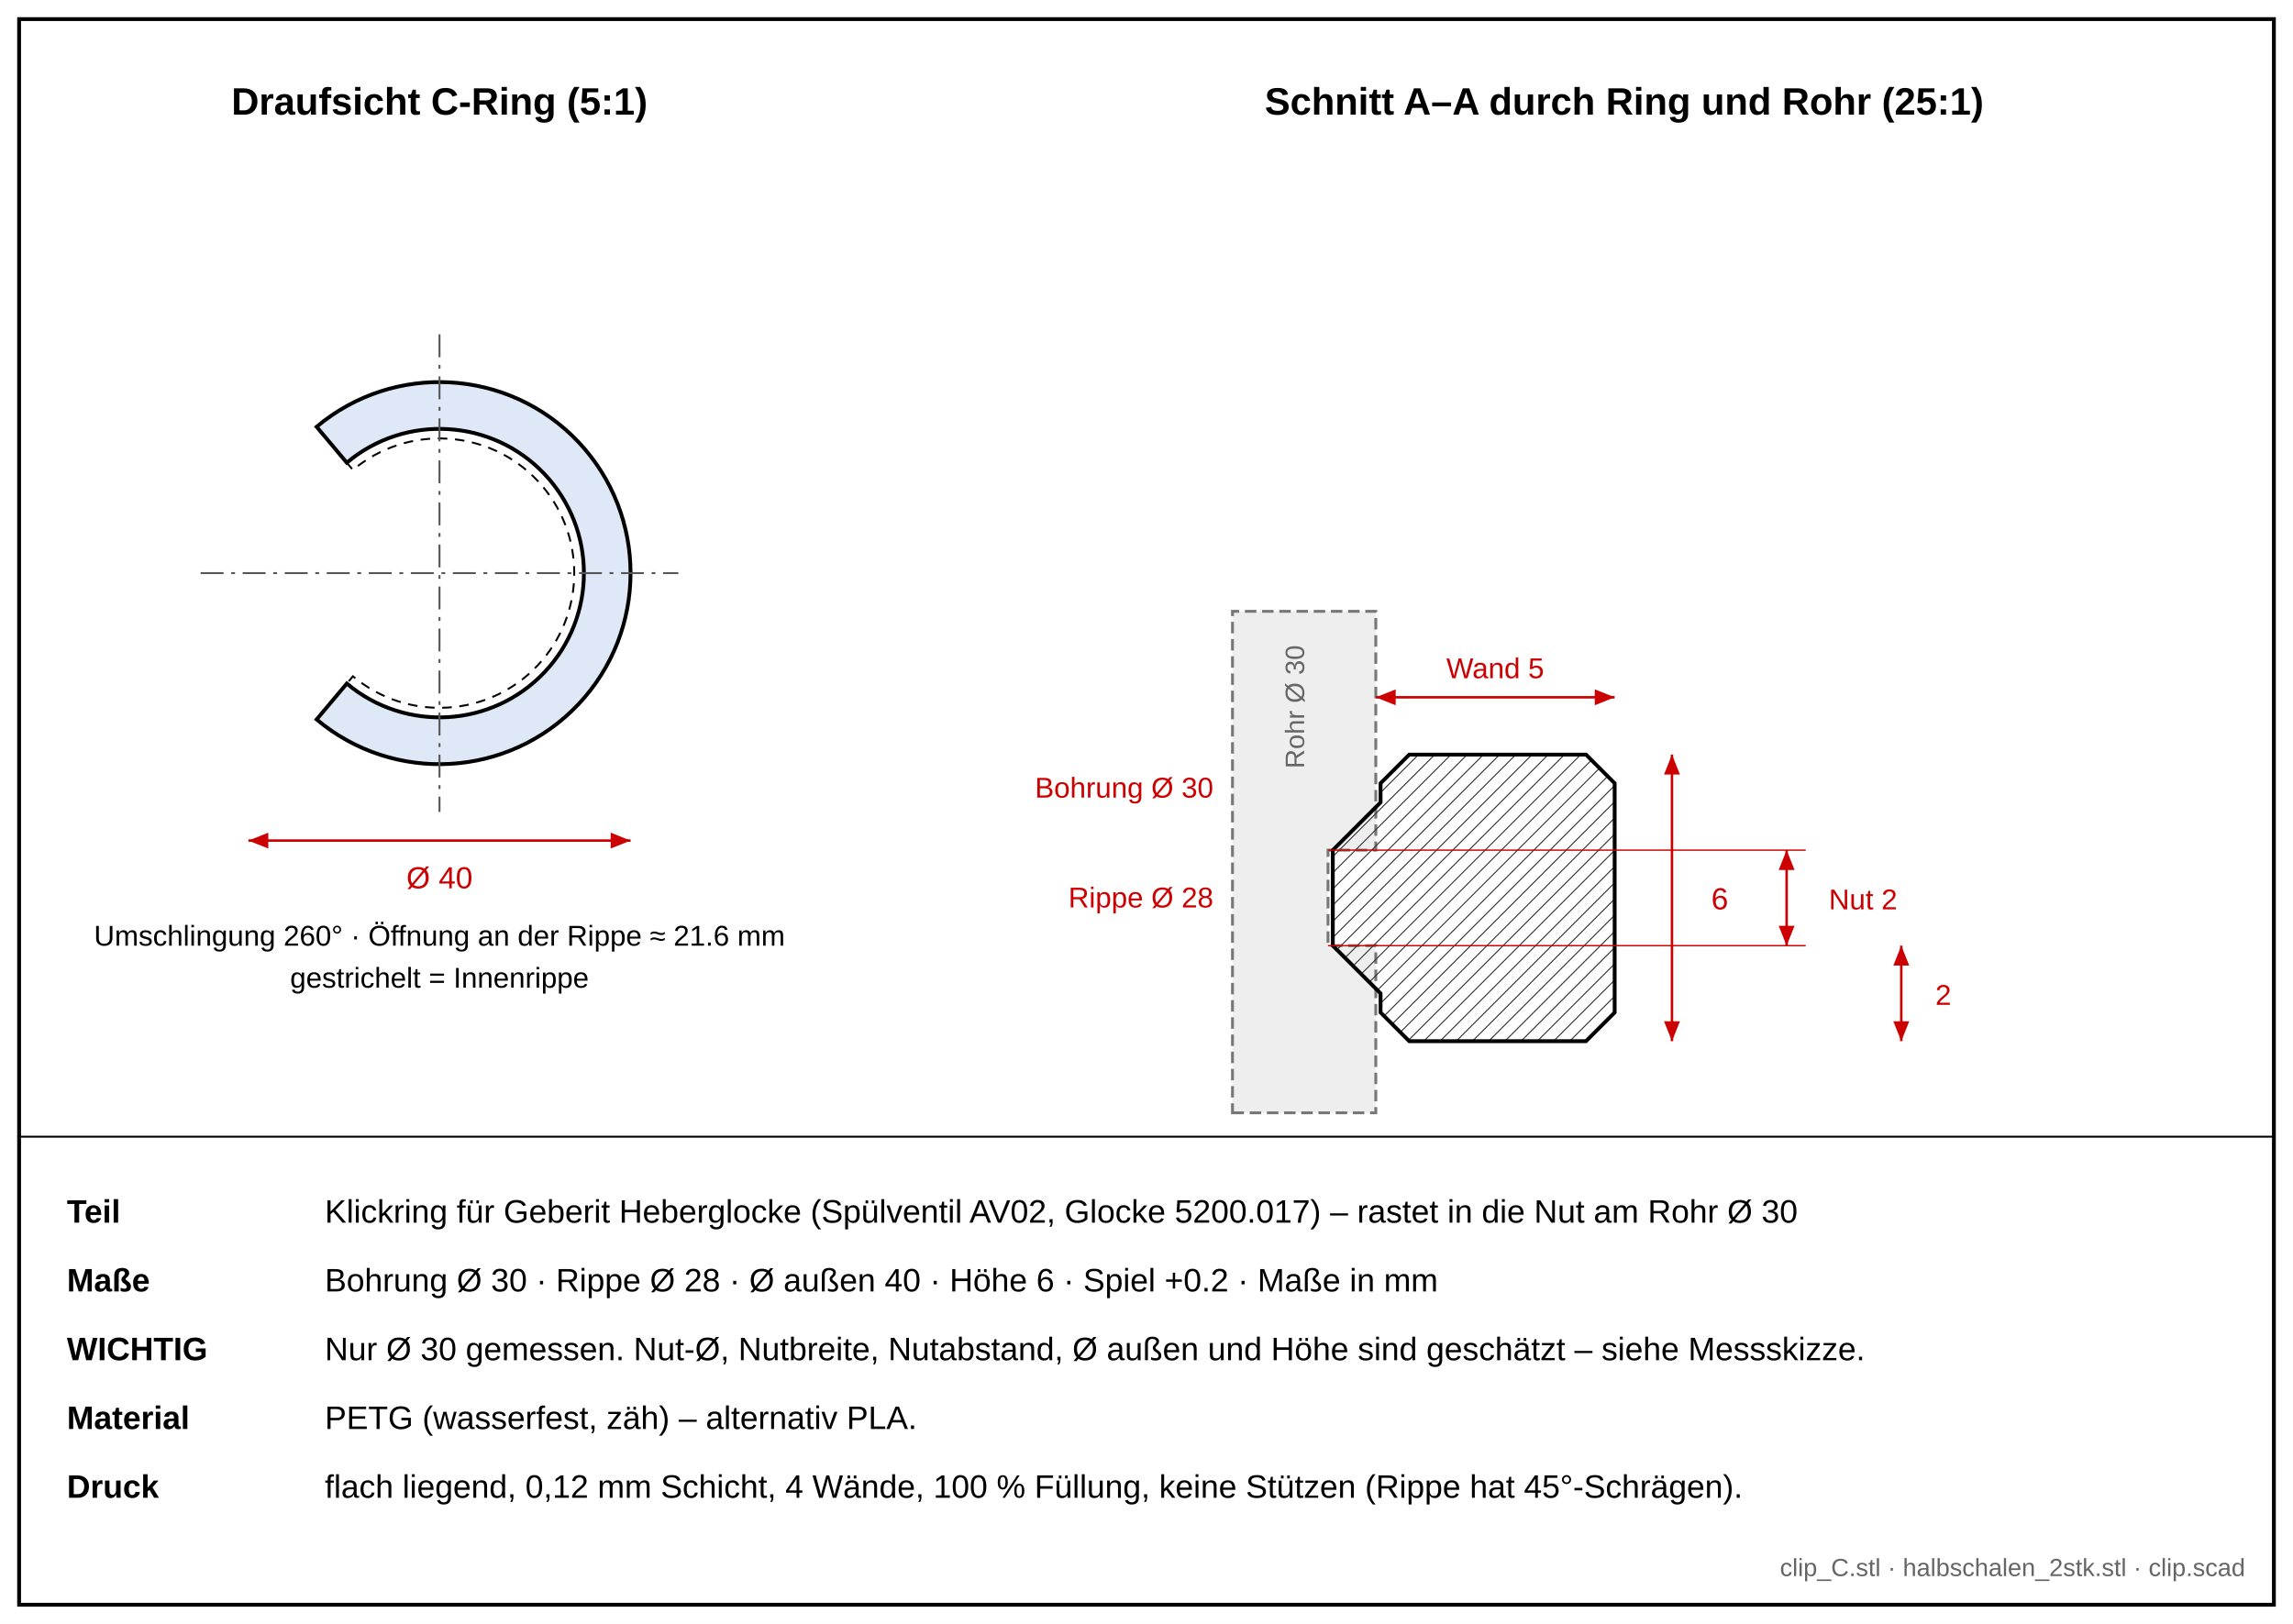
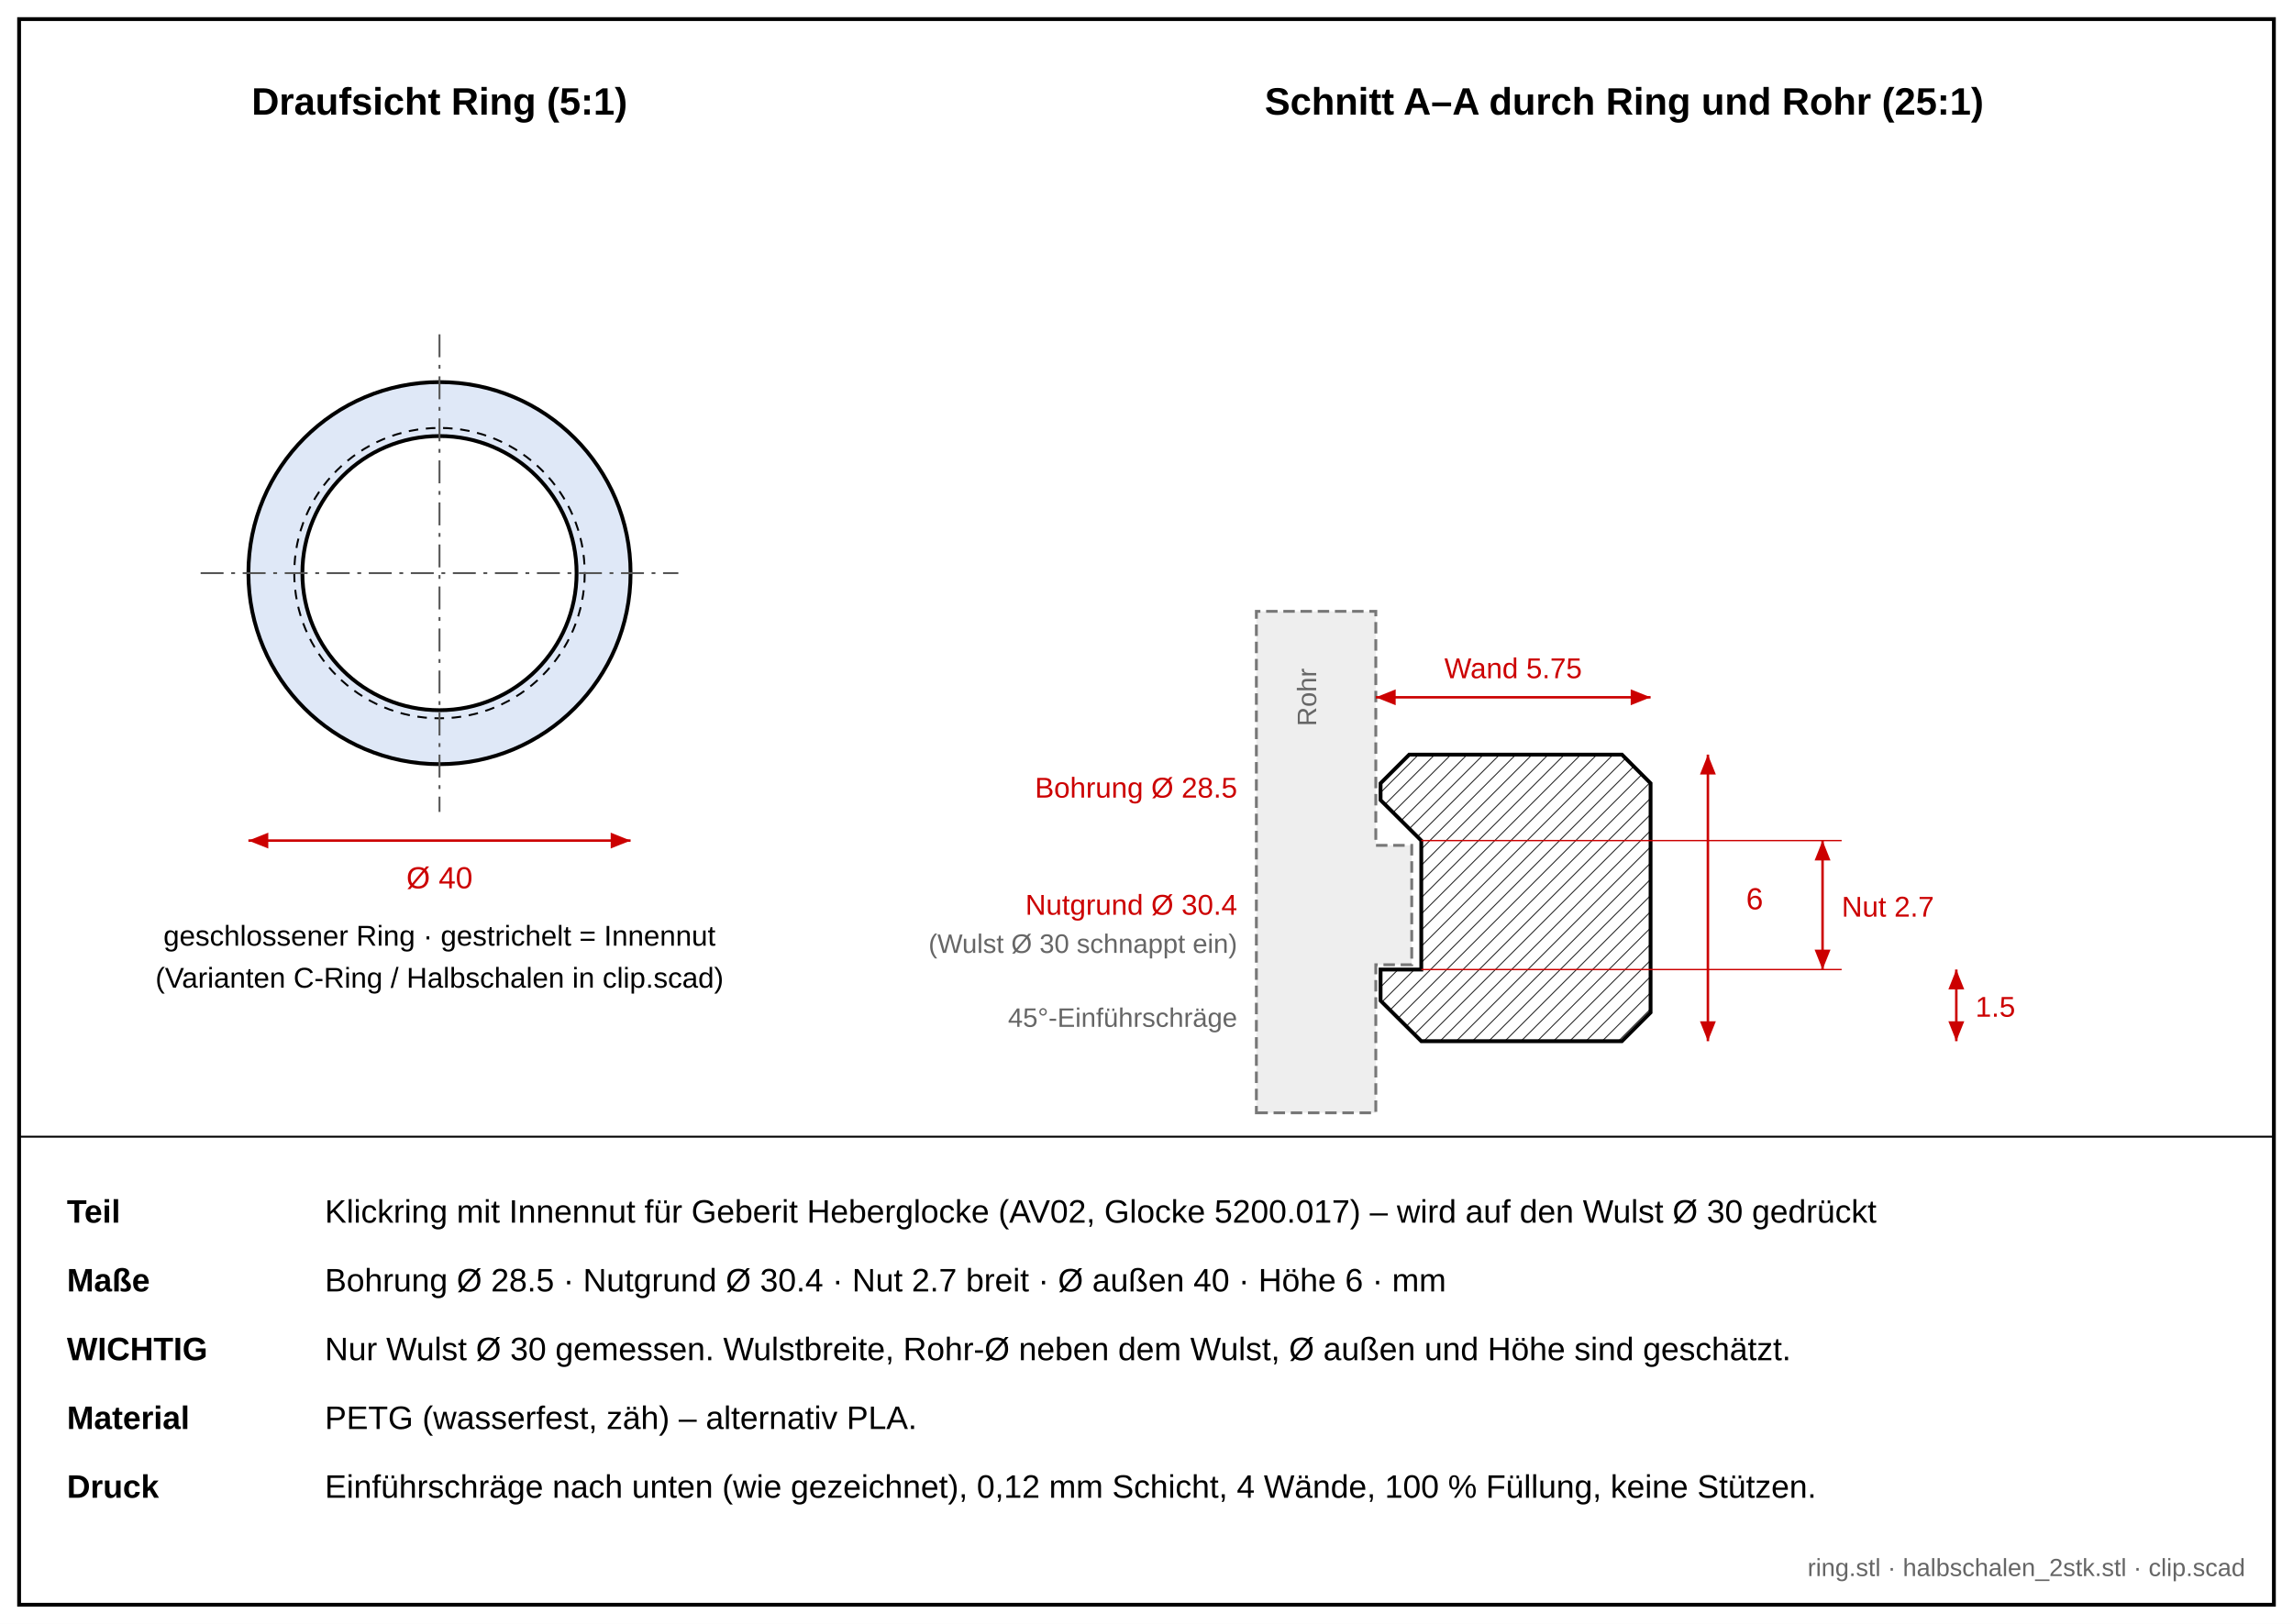
<svg xmlns="http://www.w3.org/2000/svg" width="1200" height="850" viewBox="0 0 1200 850" font-family="Arial, sans-serif">
  <defs>
    <marker id="a" viewBox="0 0 10 10" refX="10" refY="5" markerWidth="8" markerHeight="8" orient="auto-start-reverse">
      <path d="M0,1 L10,5 L0,9 z" fill="#c00" />
    </marker>
    <pattern id="h" width="6" height="6" patternUnits="userSpaceOnUse" patternTransform="rotate(45)">
      <line x1="0" y1="0" x2="0" y2="6" stroke="#333" stroke-width="1" />
    </pattern>
  </defs>
  <rect width="1200" height="850" fill="white" />
  <rect x="10" y="10" width="1180" height="830" fill="none" stroke="#000" stroke-width="2" />
-   <text x="230" y="60" font-size="20" font-weight="bold" text-anchor="middle">Draufsicht C-Ring (5:1)</text>
-   <path d="M165.7,376.6 A100.0,100.0 0 1 0 165.7,223.4 L181.5,242.2 A75.5,75.5 0 1 1 181.5,357.8 Z" fill="#dfe8f7" stroke="#000" stroke-width="2" />
-   <path d="M181.5,357.8 A75.5,75.5 0 1 0 181.5,242.2 L184.7,246.0 A70.5,70.5 0 1 1 184.7,354.0 Z" fill="none" stroke="#000" stroke-width="1" stroke-dasharray="5 4" />
+   <text x="230" y="60" font-size="20" font-weight="bold" text-anchor="middle">Draufsicht Ring (5:1)</text>
+   <path d="M130.0,300 a100.0,100.0 0 1,0 200.0,0 a100.0,100.0 0 1,0 -200.0,0 Z M158.25,300 a71.75,71.75 0 1,1 143.5,0 a71.75,71.75 0 1,1 -143.5,0 Z" fill="#dfe8f7" fill-rule="evenodd" stroke="#000" stroke-width="2" />
+   <circle cx="230" cy="300" r="76.0" fill="none" stroke="#000" stroke-width="1" stroke-dasharray="5 4" />
  <line x1="105.0" y1="300" x2="355.0" y2="300" stroke="#555" stroke-dasharray="12 4 2 4" />
  <line x1="230" y1="175.0" x2="230" y2="425.0" stroke="#555" stroke-dasharray="12 4 2 4" />
  <line x1="130.0" y1="440.0" x2="330.0" y2="440.0" stroke="#c00" stroke-width="1.3" marker-start="url(#a)" marker-end="url(#a)" />
  <text x="230.0" y="465.0" fill="#c00" font-size="16" text-anchor="middle">Ø 40</text>
-   <text x="230" y="495.0" font-size="15" text-anchor="middle">Umschlingung 260° · Öffnung an der Rippe ≈ 21.6 mm</text>
-   <text x="230" y="517.0" font-size="15" text-anchor="middle">gestrichelt = Innenrippe</text>
+   <text x="230" y="495.0" font-size="15" text-anchor="middle">geschlossener Ring · gestrichelt = Innennut</text>
+   <text x="230" y="517.0" font-size="15" text-anchor="middle">(Varianten C-Ring / Halbschalen in clip.scad)</text>
  <text x="850" y="60" font-size="20" font-weight="bold" text-anchor="middle">Schnitt A–A durch Ring und Rohr (25:1)</text>
-   <polygon points="645.0,582.5 720.0,582.5 720.0,495.0 695.0,495.0 695.0,445.0 720.0,445.0 720.0,320.0 645.0,320.0" fill="#eee" stroke="#777" stroke-width="1.5" stroke-dasharray="6 3" />
-   <text x="682.5" y="370.0" font-size="14" fill="#666" text-anchor="middle" transform="rotate(-90 682.5 370.0)">Rohr Ø 30</text>
-   <polygon points="737.5,545.0 830.0,545.0 845.0,530.0 845.0,410.0 830.0,395.0 737.5,395.0 722.5,410.0 722.5,420.0 697.5,445.0 697.5,495.0 722.5,520.0 722.5,530.0" fill="url(#h)" stroke="#000" stroke-width="2" />
-   <line x1="875.0" y1="545.0" x2="875.0" y2="395.0" stroke="#c00" stroke-width="1.3" marker-start="url(#a)" marker-end="url(#a)" />
-   <text x="900.0" y="476.0" fill="#c00" font-size="16" text-anchor="middle">6</text>
-   <line x1="935.0" y1="495.0" x2="935.0" y2="445.0" stroke="#c00" stroke-width="1.3" marker-start="url(#a)" marker-end="url(#a)" />
-   <text x="975.0" y="476.0" fill="#c00" font-size="15" text-anchor="middle">Nut 2</text>
-   <line x1="695.0" y1="445.0" x2="945.0" y2="445.0" stroke="#c00" stroke-width="0.7" />
-   <line x1="695.0" y1="495.0" x2="945.0" y2="495.0" stroke="#c00" stroke-width="0.7" />
-   <line x1="995.0" y1="545.0" x2="995.0" y2="495.0" stroke="#c00" stroke-width="1.3" marker-start="url(#a)" marker-end="url(#a)" />
-   <text x="1017.0" y="526.0" fill="#c00" font-size="15" text-anchor="middle">2</text>
-   <line x1="720.0" y1="365.0" x2="845.0" y2="365.0" stroke="#c00" stroke-width="1.3" marker-start="url(#a)" marker-end="url(#a)" />
-   <text x="782.5" y="355.0" fill="#c00" font-size="15" text-anchor="middle">Wand 5</text>
-   <text x="635.0" y="475.0" font-size="15" fill="#c00" text-anchor="end">Rippe Ø 28</text>
-   <text x="635.0" y="417.5" font-size="15" fill="#c00" text-anchor="end">Bohrung Ø 30</text>
+   <polygon points="657.5,582.5 720.0,582.5 720.0,505.0 738.8,505.0 738.8,442.5 720.0,442.5 720.0,320.0 657.5,320.0" fill="#eee" stroke="#777" stroke-width="1.5" stroke-dasharray="6 3" />
+   <text x="688.8" y="365.0" font-size="14" fill="#666" text-anchor="middle" transform="rotate(-90 688.8 365.0)">Rohr</text>
+   <polygon points="743.8,545.0 848.8,545.0 863.8,530.0 863.8,410.0 848.8,395.0 737.5,395.0 722.5,410.0 722.5,418.8 743.8,440.0 743.8,507.5 722.5,507.5 722.5,523.8" fill="url(#h)" stroke="#000" stroke-width="2" />
+   <line x1="893.8" y1="545.0" x2="893.8" y2="395.0" stroke="#c00" stroke-width="1.3" marker-start="url(#a)" marker-end="url(#a)" />
+   <text x="913.8" y="476.0" fill="#c00" font-size="16" text-anchor="start">6</text>
+   <line x1="743.8" y1="507.5" x2="963.8" y2="507.5" stroke="#c00" stroke-width="0.7" />
+   <line x1="743.8" y1="440.0" x2="963.8" y2="440.0" stroke="#c00" stroke-width="0.7" />
+   <line x1="953.8" y1="507.5" x2="953.8" y2="440.0" stroke="#c00" stroke-width="1.3" marker-start="url(#a)" marker-end="url(#a)" />
+   <text x="963.8" y="479.8" fill="#c00" font-size="15" text-anchor="start">Nut 2.7</text>
+   <line x1="1023.8" y1="545.0" x2="1023.8" y2="507.5" stroke="#c00" stroke-width="1.3" marker-start="url(#a)" marker-end="url(#a)" />
+   <text x="1033.8" y="532.2" fill="#c00" font-size="15" text-anchor="start">1.5</text>
+   <line x1="720.0" y1="365.0" x2="863.8" y2="365.0" stroke="#c00" stroke-width="1.3" marker-start="url(#a)" marker-end="url(#a)" />
+   <text x="791.9" y="355.0" fill="#c00" font-size="15" text-anchor="middle">Wand 5.75</text>
+   <text x="647.5" y="417.5" font-size="15" fill="#c00" text-anchor="end">Bohrung Ø 28.5</text>
+   <text x="647.5" y="478.8" font-size="15" fill="#c00" text-anchor="end">Nutgrund Ø 30.4</text>
+   <text x="647.5" y="498.8" font-size="14" fill="#666" text-anchor="end">(Wulst Ø 30 schnappt ein)</text>
+   <text x="647.5" y="537.5" font-size="14" fill="#666" text-anchor="end">45°-Einführschräge</text>
  <line x1="10" y1="595" x2="1190" y2="595" stroke="#000" />
  <text x="35" y="640" font-size="17" font-weight="bold">Teil</text>
-   <text x="170" y="640" font-size="17">Klickring für Geberit Heberglocke (Spülventil AV02, Glocke 5200.017) – rastet in die Nut am Rohr Ø 30</text>
+   <text x="170" y="640" font-size="17">Klickring mit Innennut für Geberit Heberglocke (AV02, Glocke 5200.017) – wird auf den Wulst Ø 30 gedrückt</text>
  <text x="35" y="676" font-size="17" font-weight="bold">Maße</text>
-   <text x="170" y="676" font-size="17">Bohrung Ø 30 · Rippe Ø 28 · Ø außen 40 · Höhe 6 · Spiel +0.2 · Maße in mm</text>
+   <text x="170" y="676" font-size="17">Bohrung Ø 28.5 · Nutgrund Ø 30.4 · Nut 2.7 breit · Ø außen 40 · Höhe 6 · mm</text>
  <text x="35" y="712" font-size="17" font-weight="bold">WICHTIG</text>
-   <text x="170" y="712" font-size="17">Nur Ø 30 gemessen. Nut-Ø, Nutbreite, Nutabstand, Ø außen und Höhe sind geschätzt – siehe Messskizze.</text>
+   <text x="170" y="712" font-size="17">Nur Wulst Ø 30 gemessen. Wulstbreite, Rohr-Ø neben dem Wulst, Ø außen und Höhe sind geschätzt.</text>
  <text x="35" y="748" font-size="17" font-weight="bold">Material</text>
  <text x="170" y="748" font-size="17">PETG (wasserfest, zäh) – alternativ PLA.</text>
  <text x="35" y="784" font-size="17" font-weight="bold">Druck</text>
-   <text x="170" y="784" font-size="17">flach liegend, 0,12 mm Schicht, 4 Wände, 100 % Füllung, keine Stützen (Rippe hat 45°-Schrägen).</text>
-   <text x="1175" y="825" font-size="13" text-anchor="end" fill="#666">clip_C.stl · halbschalen_2stk.stl · clip.scad</text>
+   <text x="170" y="784" font-size="17">Einführschräge nach unten (wie gezeichnet), 0,12 mm Schicht, 4 Wände, 100 % Füllung, keine Stützen.</text>
+   <text x="1175" y="825" font-size="13" text-anchor="end" fill="#666">ring.stl · halbschalen_2stk.stl · clip.scad</text>
</svg>
